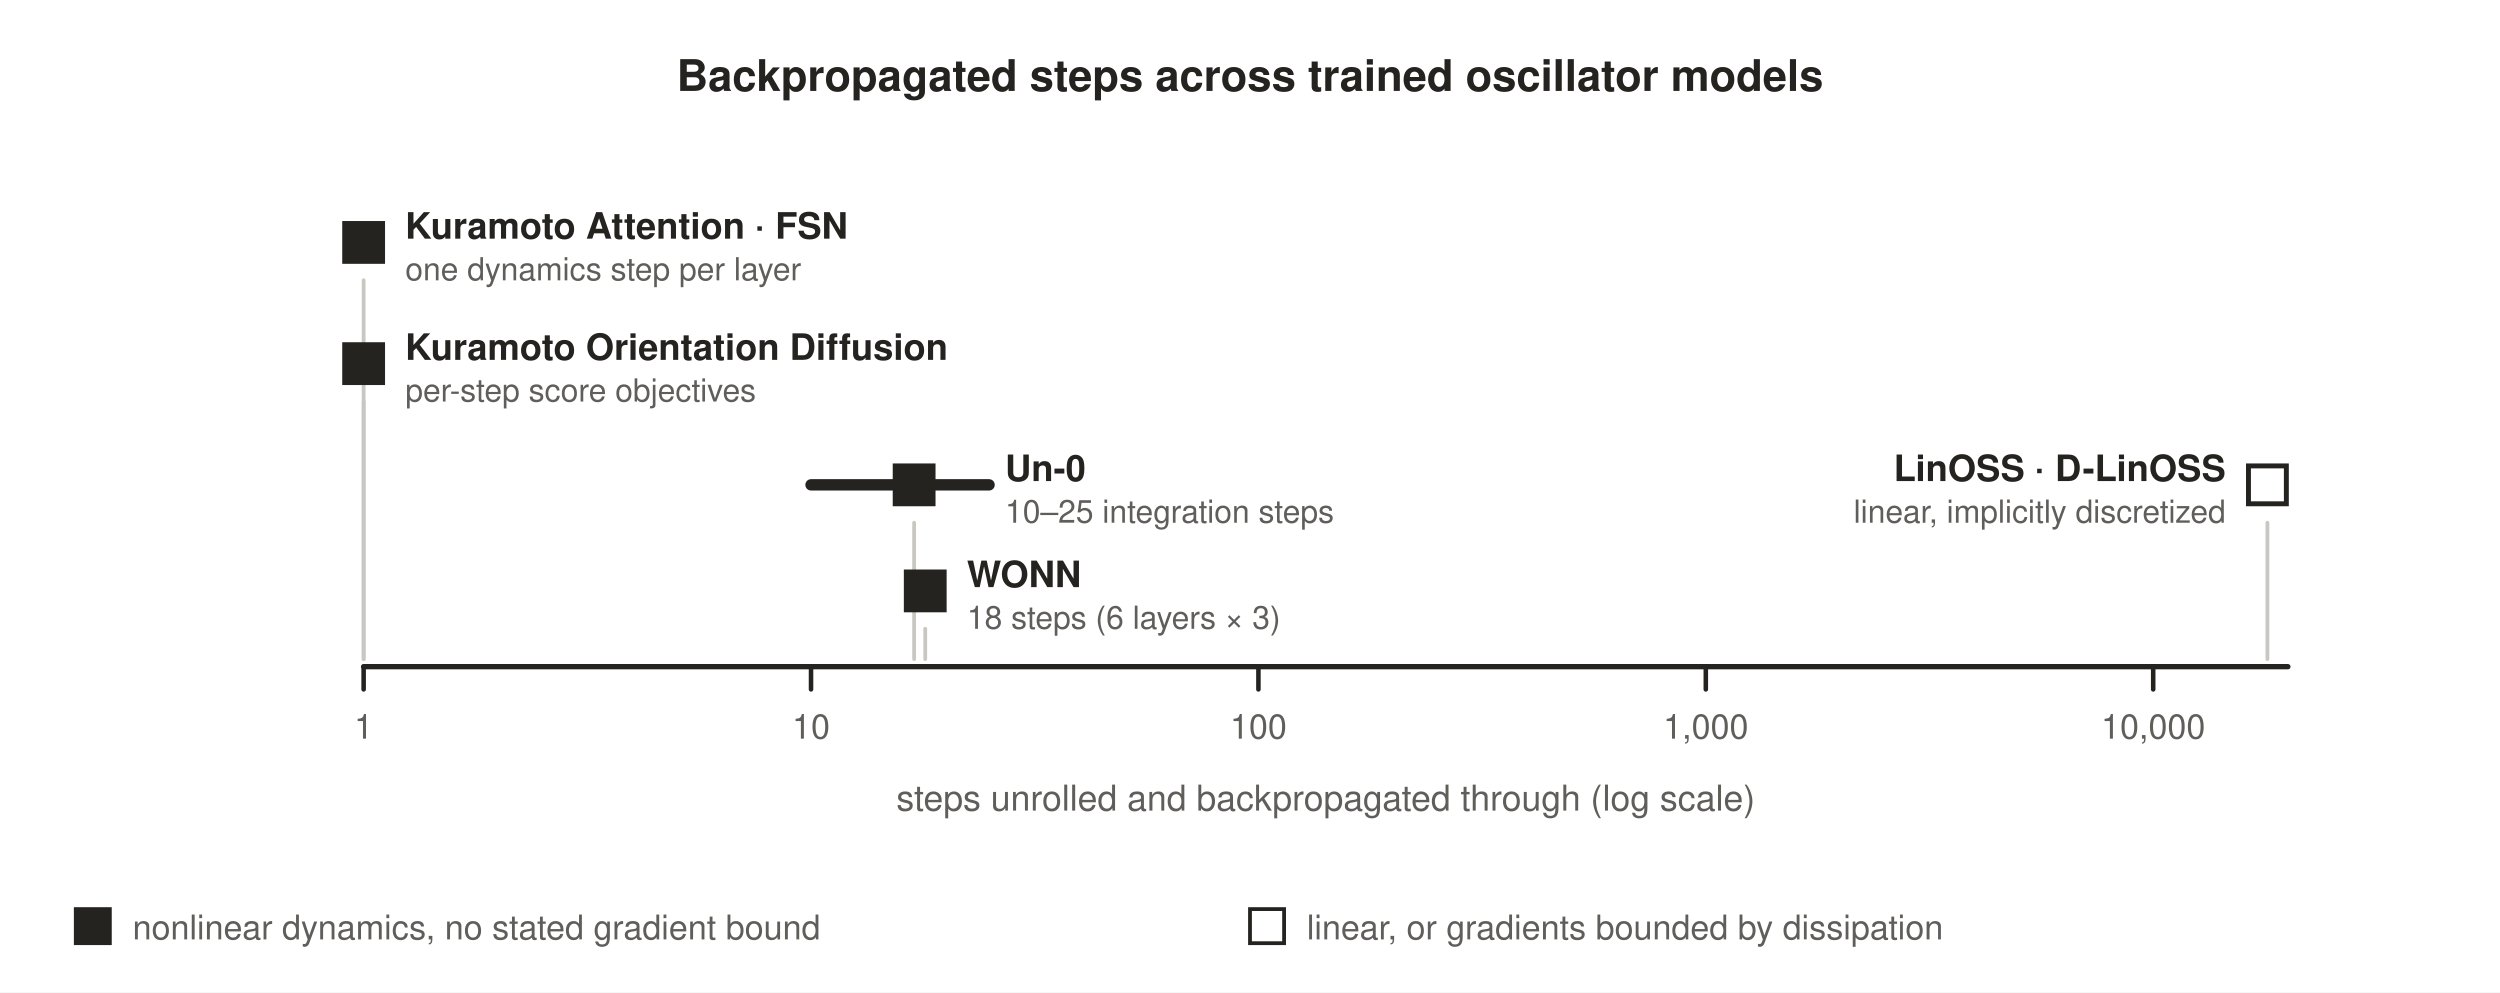
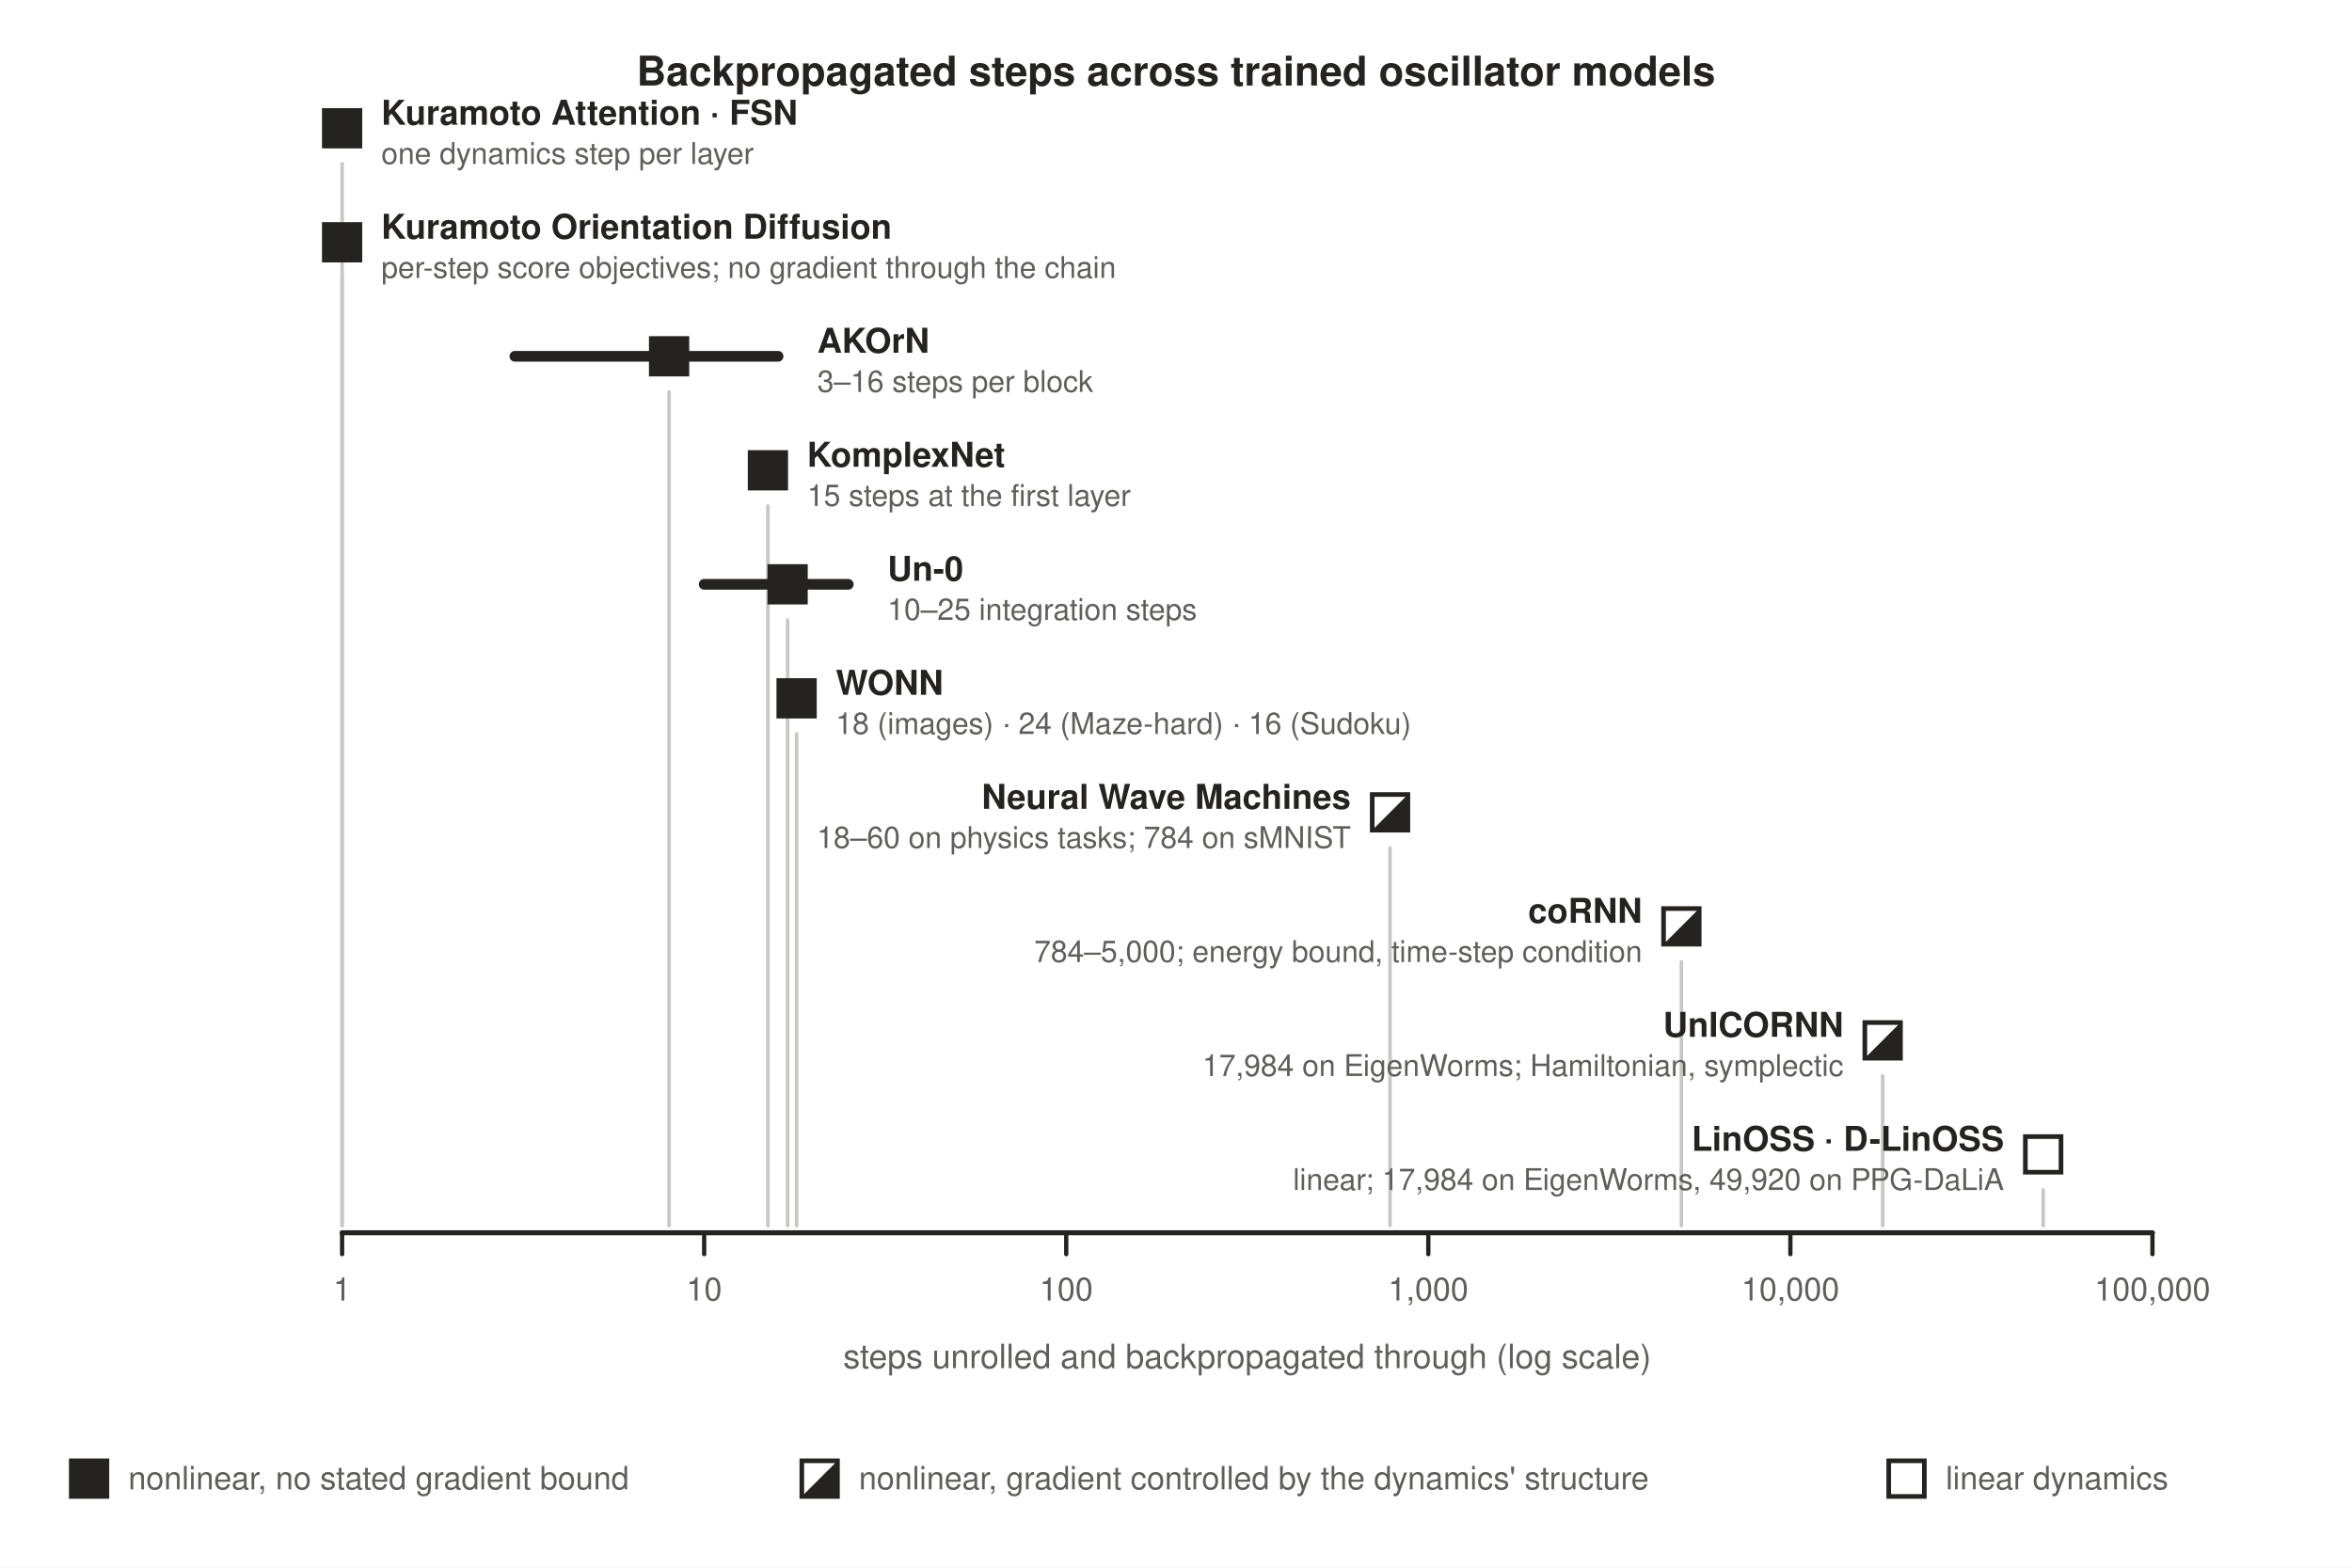
- <svg xmlns="http://www.w3.org/2000/svg" width="660" height="262" viewBox="0 0 660 262" font-family="Helvetica, Arial, sans-serif">
-   <rect width="660" height="262" fill="#FFFFFF" />
+ <svg xmlns="http://www.w3.org/2000/svg" width="660" height="440" viewBox="0 0 660 440" font-family="Helvetica, Arial, sans-serif">
+   <rect width="660" height="440" fill="#FFFFFF" />
  <text x="330" y="24" text-anchor="middle" font-size="11.5" fill="#24231F" font-weight="bold" font-style="normal">Backpropagated steps across trained oscillator models</text>
-   <line x1="96" y1="176" x2="604" y2="176" stroke="#24231F" stroke-width="1.4" stroke-linecap="round" />
-   <line x1="96.0" y1="176" x2="96.0" y2="182" stroke="#24231F" stroke-width="1.2" stroke-linecap="round" />
-   <text x="96.0" y="195" text-anchor="middle" font-size="9" fill="#5F5E5A" font-weight="normal" font-style="normal">1</text>
-   <line x1="214.111" y1="176" x2="214.111" y2="182" stroke="#24231F" stroke-width="1.2" stroke-linecap="round" />
-   <text x="214.111" y="195" text-anchor="middle" font-size="9" fill="#5F5E5A" font-weight="normal" font-style="normal">10</text>
-   <line x1="332.222" y1="176" x2="332.222" y2="182" stroke="#24231F" stroke-width="1.2" stroke-linecap="round" />
-   <text x="332.222" y="195" text-anchor="middle" font-size="9" fill="#5F5E5A" font-weight="normal" font-style="normal">100</text>
-   <line x1="450.334" y1="176" x2="450.334" y2="182" stroke="#24231F" stroke-width="1.2" stroke-linecap="round" />
-   <text x="450.334" y="195" text-anchor="middle" font-size="9" fill="#5F5E5A" font-weight="normal" font-style="normal">1,000</text>
-   <line x1="568.445" y1="176" x2="568.445" y2="182" stroke="#24231F" stroke-width="1.2" stroke-linecap="round" />
-   <text x="568.445" y="195" text-anchor="middle" font-size="9" fill="#5F5E5A" font-weight="normal" font-style="normal">10,000</text>
-   <text x="350" y="214" text-anchor="middle" font-size="9.4" fill="#5F5E5A" font-weight="normal" font-style="normal">steps unrolled and backpropagated through (log scale)</text>
-   <line x1="96.0" y1="74" x2="96.0" y2="174" stroke="#C9C7C1" stroke-width="1" stroke-linecap="round" />
-   <rect x="91.0" y="59" width="10" height="10" fill="#24231F" stroke="#24231F" stroke-width="1.3" />
-   <text x="107.0" y="63" text-anchor="start" font-size="9.6" fill="#24231F" font-weight="bold" font-style="normal">Kuramoto Attention · FSN</text>
-   <text x="107.0" y="74" text-anchor="start" font-size="8.4" fill="#5F5E5A" font-weight="normal" font-style="normal">one dynamics step per layer</text>
-   <line x1="96.0" y1="106" x2="96.0" y2="174" stroke="#C9C7C1" stroke-width="1" stroke-linecap="round" />
-   <rect x="91.0" y="91" width="10" height="10" fill="#24231F" stroke="#24231F" stroke-width="1.3" />
-   <text x="107.0" y="95" text-anchor="start" font-size="9.6" fill="#24231F" font-weight="bold" font-style="normal">Kuramoto Orientation Diffusion</text>
-   <text x="107.0" y="106" text-anchor="start" font-size="8.4" fill="#5F5E5A" font-weight="normal" font-style="normal">per-step score objectives</text>
-   <line x1="241.33" y1="138" x2="241.33" y2="174" stroke="#C9C7C1" stroke-width="1" stroke-linecap="round" />
-   <rect x="236.33" y="123" width="10" height="10" fill="#24231F" stroke="#24231F" stroke-width="1.3" />
-   <text x="265.33" y="127" text-anchor="start" font-size="9.6" fill="#24231F" font-weight="bold" font-style="normal">Un-0</text>
-   <text x="265.33" y="138" text-anchor="start" font-size="8.4" fill="#5F5E5A" font-weight="normal" font-style="normal">10–25 integration steps</text>
-   <line x1="244.262" y1="166" x2="244.262" y2="174" stroke="#C9C7C1" stroke-width="1" stroke-linecap="round" />
-   <rect x="239.262" y="151" width="10" height="10" fill="#24231F" stroke="#24231F" stroke-width="1.3" />
-   <text x="255.262" y="155" text-anchor="start" font-size="9.6" fill="#24231F" font-weight="bold" font-style="normal">WONN</text>
-   <text x="255.262" y="166" text-anchor="start" font-size="8.4" fill="#5F5E5A" font-weight="normal" font-style="normal">18 steps (6 layers × 3)</text>
-   <line x1="598.596" y1="138" x2="598.596" y2="174" stroke="#C9C7C1" stroke-width="1" stroke-linecap="round" />
-   <rect x="593.596" y="123" width="10" height="10" fill="#FFFFFF" stroke="#24231F" stroke-width="1.3" />
-   <text x="587.596" y="127" text-anchor="end" font-size="9.6" fill="#24231F" font-weight="bold" font-style="normal">LinOSS · D-LinOSS</text>
-   <text x="587.596" y="138" text-anchor="end" font-size="8.4" fill="#5F5E5A" font-weight="normal" font-style="normal">linear, implicitly discretized</text>
-   <line x1="214.111" y1="128" x2="261.112" y2="128" stroke="#24231F" stroke-width="3" stroke-linecap="round" />
-   <rect x="20" y="240" width="9" height="9" fill="#24231F" stroke="#24231F" />
-   <text x="35" y="248" text-anchor="start" font-size="9" fill="#5F5E5A" font-weight="normal" font-style="normal">nonlinear dynamics, no stated gradient bound</text>
-   <rect x="330" y="240" width="9" height="9" fill="#FFFFFF" stroke="#24231F" />
-   <text x="345" y="248" text-anchor="start" font-size="9" fill="#5F5E5A" font-weight="normal" font-style="normal">linear, or gradients bounded by dissipation</text>
+   <line x1="96" y1="346" x2="604" y2="346" stroke="#24231F" stroke-width="1.4" stroke-linecap="round" />
+   <line x1="96.0" y1="346" x2="96.0" y2="352" stroke="#24231F" stroke-width="1.2" stroke-linecap="round" />
+   <text x="96.0" y="365" text-anchor="middle" font-size="9" fill="#5F5E5A" font-weight="normal" font-style="normal">1</text>
+   <line x1="197.6" y1="346" x2="197.6" y2="352" stroke="#24231F" stroke-width="1.2" stroke-linecap="round" />
+   <text x="197.6" y="365" text-anchor="middle" font-size="9" fill="#5F5E5A" font-weight="normal" font-style="normal">10</text>
+   <line x1="299.2" y1="346" x2="299.2" y2="352" stroke="#24231F" stroke-width="1.2" stroke-linecap="round" />
+   <text x="299.2" y="365" text-anchor="middle" font-size="9" fill="#5F5E5A" font-weight="normal" font-style="normal">100</text>
+   <line x1="400.8" y1="346" x2="400.8" y2="352" stroke="#24231F" stroke-width="1.2" stroke-linecap="round" />
+   <text x="400.8" y="365" text-anchor="middle" font-size="9" fill="#5F5E5A" font-weight="normal" font-style="normal">1,000</text>
+   <line x1="502.4" y1="346" x2="502.4" y2="352" stroke="#24231F" stroke-width="1.2" stroke-linecap="round" />
+   <text x="502.4" y="365" text-anchor="middle" font-size="9" fill="#5F5E5A" font-weight="normal" font-style="normal">10,000</text>
+   <line x1="604.0" y1="346" x2="604.0" y2="352" stroke="#24231F" stroke-width="1.2" stroke-linecap="round" />
+   <text x="604.0" y="365" text-anchor="middle" font-size="9" fill="#5F5E5A" font-weight="normal" font-style="normal">100,000</text>
+   <text x="350" y="384" text-anchor="middle" font-size="9.4" fill="#5F5E5A" font-weight="normal" font-style="normal">steps unrolled and backpropagated through (log scale)</text>
+   <line x1="96.0" y1="46" x2="96.0" y2="344" stroke="#C9C7C1" stroke-width="1" stroke-linecap="round" />
+   <rect x="91.0" y="31" width="10" height="10" fill="#24231F" stroke="#24231F" stroke-width="1.3" />
+   <text x="107.0" y="35" text-anchor="start" font-size="9.6" fill="#24231F" font-weight="bold" font-style="normal">Kuramoto Attention · FSN</text>
+   <text x="107.0" y="46" text-anchor="start" font-size="8.4" fill="#5F5E5A" font-weight="normal" font-style="normal">one dynamics step per layer</text>
+   <line x1="96.0" y1="78" x2="96.0" y2="344" stroke="#C9C7C1" stroke-width="1" stroke-linecap="round" />
+   <rect x="91.0" y="63" width="10" height="10" fill="#24231F" stroke="#24231F" stroke-width="1.3" />
+   <text x="107.0" y="67" text-anchor="start" font-size="9.6" fill="#24231F" font-weight="bold" font-style="normal">Kuramoto Orientation Diffusion</text>
+   <text x="107.0" y="78" text-anchor="start" font-size="8.4" fill="#5F5E5A" font-weight="normal" font-style="normal">per-step score objectives; no gradient through the chain</text>
+   <line x1="187.754" y1="110" x2="187.754" y2="344" stroke="#C9C7C1" stroke-width="1" stroke-linecap="round" />
+   <line x1="144.476" y1="100" x2="218.339" y2="100" stroke="#24231F" stroke-width="3" stroke-linecap="round" />
+   <rect x="182.754" y="95" width="10" height="10" fill="#24231F" stroke="#24231F" stroke-width="1.3" />
+   <text x="229.339" y="99" text-anchor="start" font-size="9.6" fill="#24231F" font-weight="bold" font-style="normal">AKOrN</text>
+   <text x="229.339" y="110" text-anchor="start" font-size="8.4" fill="#5F5E5A" font-weight="normal" font-style="normal">3–16 steps per block</text>
+   <line x1="215.491" y1="142" x2="215.491" y2="344" stroke="#C9C7C1" stroke-width="1" stroke-linecap="round" />
+   <rect x="210.491" y="127" width="10" height="10" fill="#24231F" stroke="#24231F" stroke-width="1.3" />
+   <text x="226.491" y="131" text-anchor="start" font-size="9.6" fill="#24231F" font-weight="bold" font-style="normal">KomplexNet</text>
+   <text x="226.491" y="142" text-anchor="start" font-size="8.4" fill="#5F5E5A" font-weight="normal" font-style="normal">15 steps at the first layer</text>
+   <line x1="221.014" y1="174" x2="221.014" y2="344" stroke="#C9C7C1" stroke-width="1" stroke-linecap="round" />
+   <line x1="197.6" y1="164" x2="238.031" y2="164" stroke="#24231F" stroke-width="3" stroke-linecap="round" />
+   <rect x="216.014" y="159" width="10" height="10" fill="#24231F" stroke="#24231F" stroke-width="1.3" />
+   <text x="249.031" y="163" text-anchor="start" font-size="9.6" fill="#24231F" font-weight="bold" font-style="normal">Un-0</text>
+   <text x="249.031" y="174" text-anchor="start" font-size="8.4" fill="#5F5E5A" font-weight="normal" font-style="normal">10–25 integration steps</text>
+   <line x1="223.536" y1="206" x2="223.536" y2="344" stroke="#C9C7C1" stroke-width="1" stroke-linecap="round" />
+   <rect x="218.536" y="191" width="10" height="10" fill="#24231F" stroke="#24231F" stroke-width="1.3" />
+   <text x="234.536" y="195" text-anchor="start" font-size="9.6" fill="#24231F" font-weight="bold" font-style="normal">WONN</text>
+   <text x="234.536" y="206" text-anchor="start" font-size="8.4" fill="#5F5E5A" font-weight="normal" font-style="normal">18 (images) · 24 (Maze-hard) · 16 (Sudoku)</text>
+   <line x1="390.063" y1="238" x2="390.063" y2="344" stroke="#C9C7C1" stroke-width="1" stroke-linecap="round" />
+   <rect x="385.063" y="223" width="10" height="10" fill="#FFFFFF" stroke="#24231F" stroke-width="1.3" />
+   <path d="M385.063 233 L395.063 233 L395.063 223 Z" fill="#24231F" />
+   <text x="379.063" y="227" text-anchor="end" font-size="9.6" fill="#24231F" font-weight="bold" font-style="normal">Neural Wave Machines</text>
+   <text x="379.063" y="238" text-anchor="end" font-size="8.4" fill="#5F5E5A" font-weight="normal" font-style="normal">18–60 on physics tasks; 784 on sMNIST</text>
+   <line x1="471.815" y1="270" x2="471.815" y2="344" stroke="#C9C7C1" stroke-width="1" stroke-linecap="round" />
+   <rect x="466.815" y="255" width="10" height="10" fill="#FFFFFF" stroke="#24231F" stroke-width="1.3" />
+   <path d="M466.815 265 L476.815 265 L476.815 255 Z" fill="#24231F" />
+   <text x="460.815" y="259" text-anchor="end" font-size="9.6" fill="#24231F" font-weight="bold" font-style="normal">coRNN</text>
+   <text x="460.815" y="270" text-anchor="end" font-size="8.4" fill="#5F5E5A" font-weight="normal" font-style="normal">784–5,000; energy bound, time-step condition</text>
+   <line x1="528.296" y1="302" x2="528.296" y2="344" stroke="#C9C7C1" stroke-width="1" stroke-linecap="round" />
+   <rect x="523.296" y="287" width="10" height="10" fill="#FFFFFF" stroke="#24231F" stroke-width="1.3" />
+   <path d="M523.296 297 L533.296 297 L533.296 287 Z" fill="#24231F" />
+   <text x="517.296" y="291" text-anchor="end" font-size="9.6" fill="#24231F" font-weight="bold" font-style="normal">UnICORNN</text>
+   <text x="517.296" y="302" text-anchor="end" font-size="8.4" fill="#5F5E5A" font-weight="normal" font-style="normal">17,984 on EigenWorms; Hamiltonian, symplectic</text>
+   <line x1="573.345" y1="334" x2="573.345" y2="344" stroke="#C9C7C1" stroke-width="1" stroke-linecap="round" />
+   <rect x="568.345" y="319" width="10" height="10" fill="#FFFFFF" stroke="#24231F" stroke-width="1.3" />
+   <text x="562.345" y="323" text-anchor="end" font-size="9.6" fill="#24231F" font-weight="bold" font-style="normal">LinOSS · D-LinOSS</text>
+   <text x="562.345" y="334" text-anchor="end" font-size="8.4" fill="#5F5E5A" font-weight="normal" font-style="normal">linear; 17,984 on EigenWorms, 49,920 on PPG-DaLiA</text>
+   <rect x="20" y="410" width="10" height="10" fill="#24231F" stroke="#24231F" stroke-width="1.3" />
+   <text x="36" y="418" text-anchor="start" font-size="9" fill="#5F5E5A" font-weight="normal" font-style="normal">nonlinear, no stated gradient bound</text>
+   <rect x="225" y="410" width="10" height="10" fill="#FFFFFF" stroke="#24231F" stroke-width="1.3" />
+   <path d="M225 420 L235 420 L235 410 Z" fill="#24231F" />
+   <text x="241" y="418" text-anchor="start" font-size="9" fill="#5F5E5A" font-weight="normal" font-style="normal">nonlinear, gradient controlled by the dynamics' structure</text>
+   <rect x="530" y="410" width="10" height="10" fill="#FFFFFF" stroke="#24231F" stroke-width="1.3" />
+   <text x="546" y="418" text-anchor="start" font-size="9" fill="#5F5E5A" font-weight="normal" font-style="normal">linear dynamics</text>
</svg>
